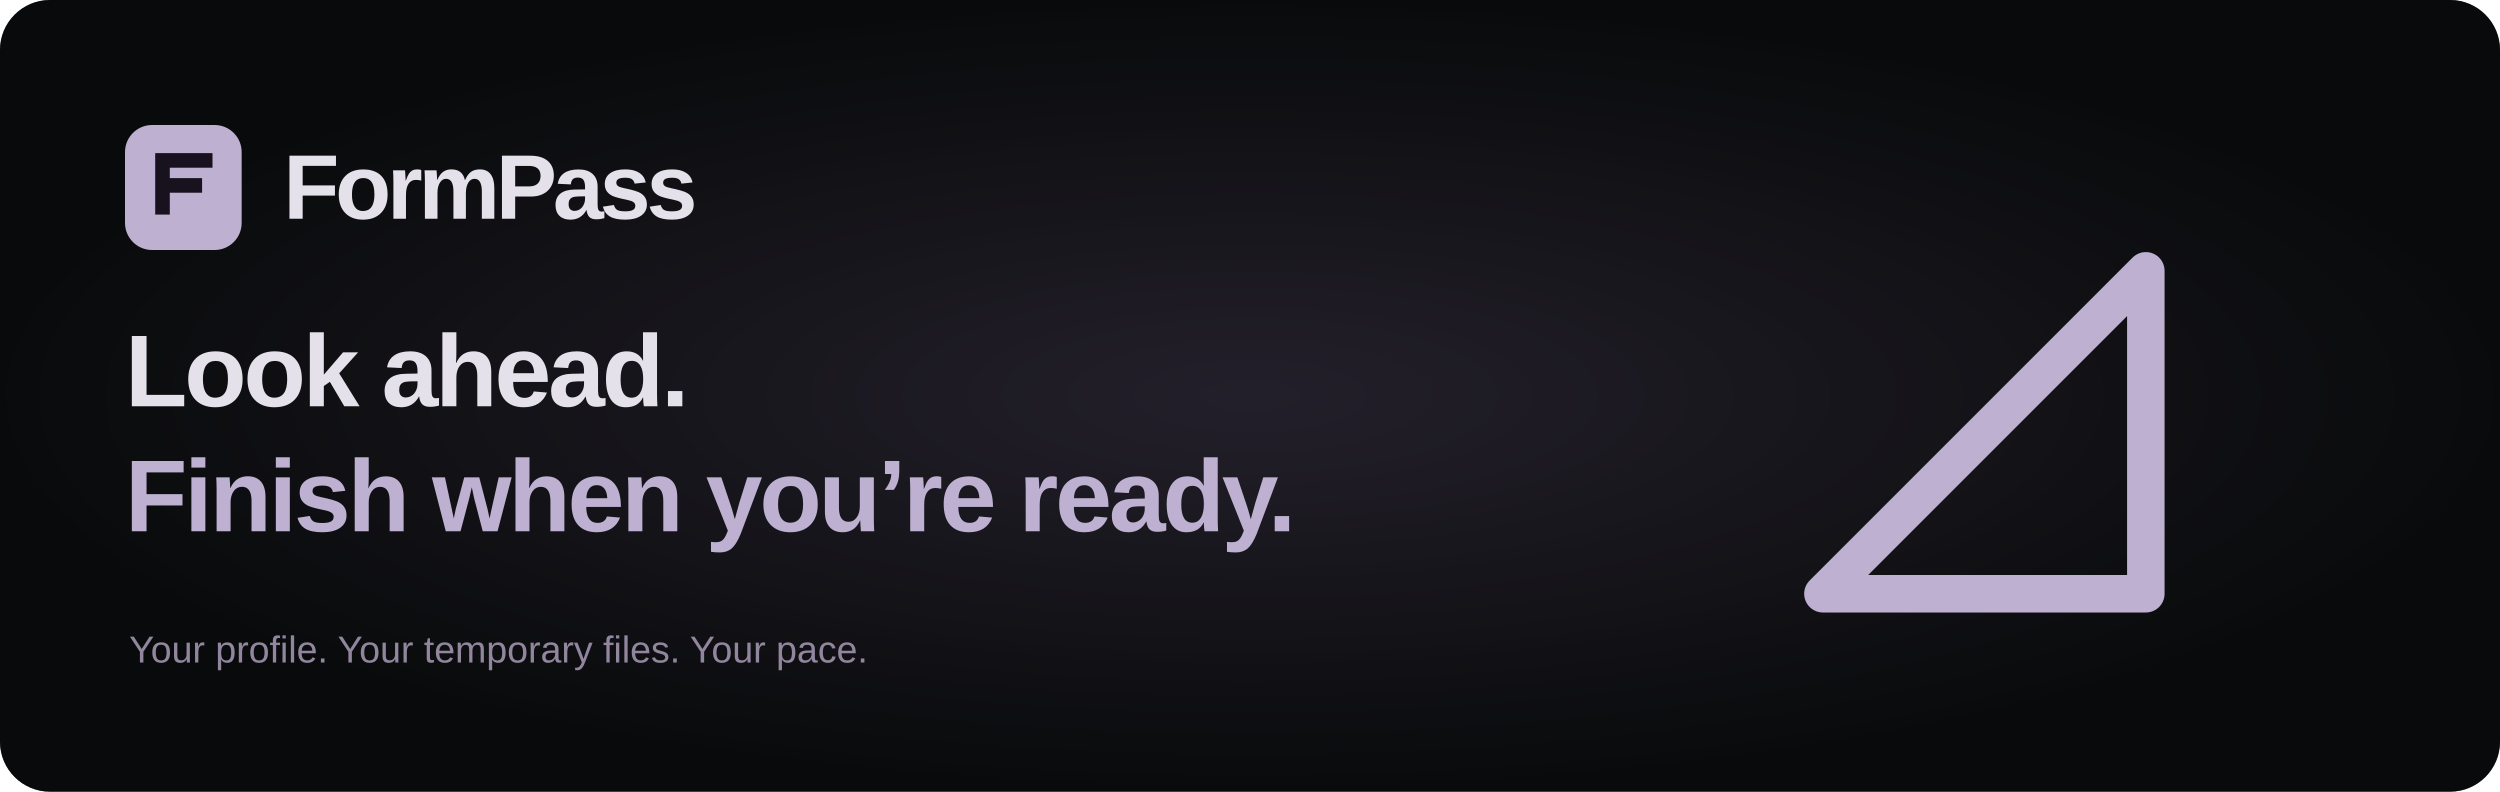
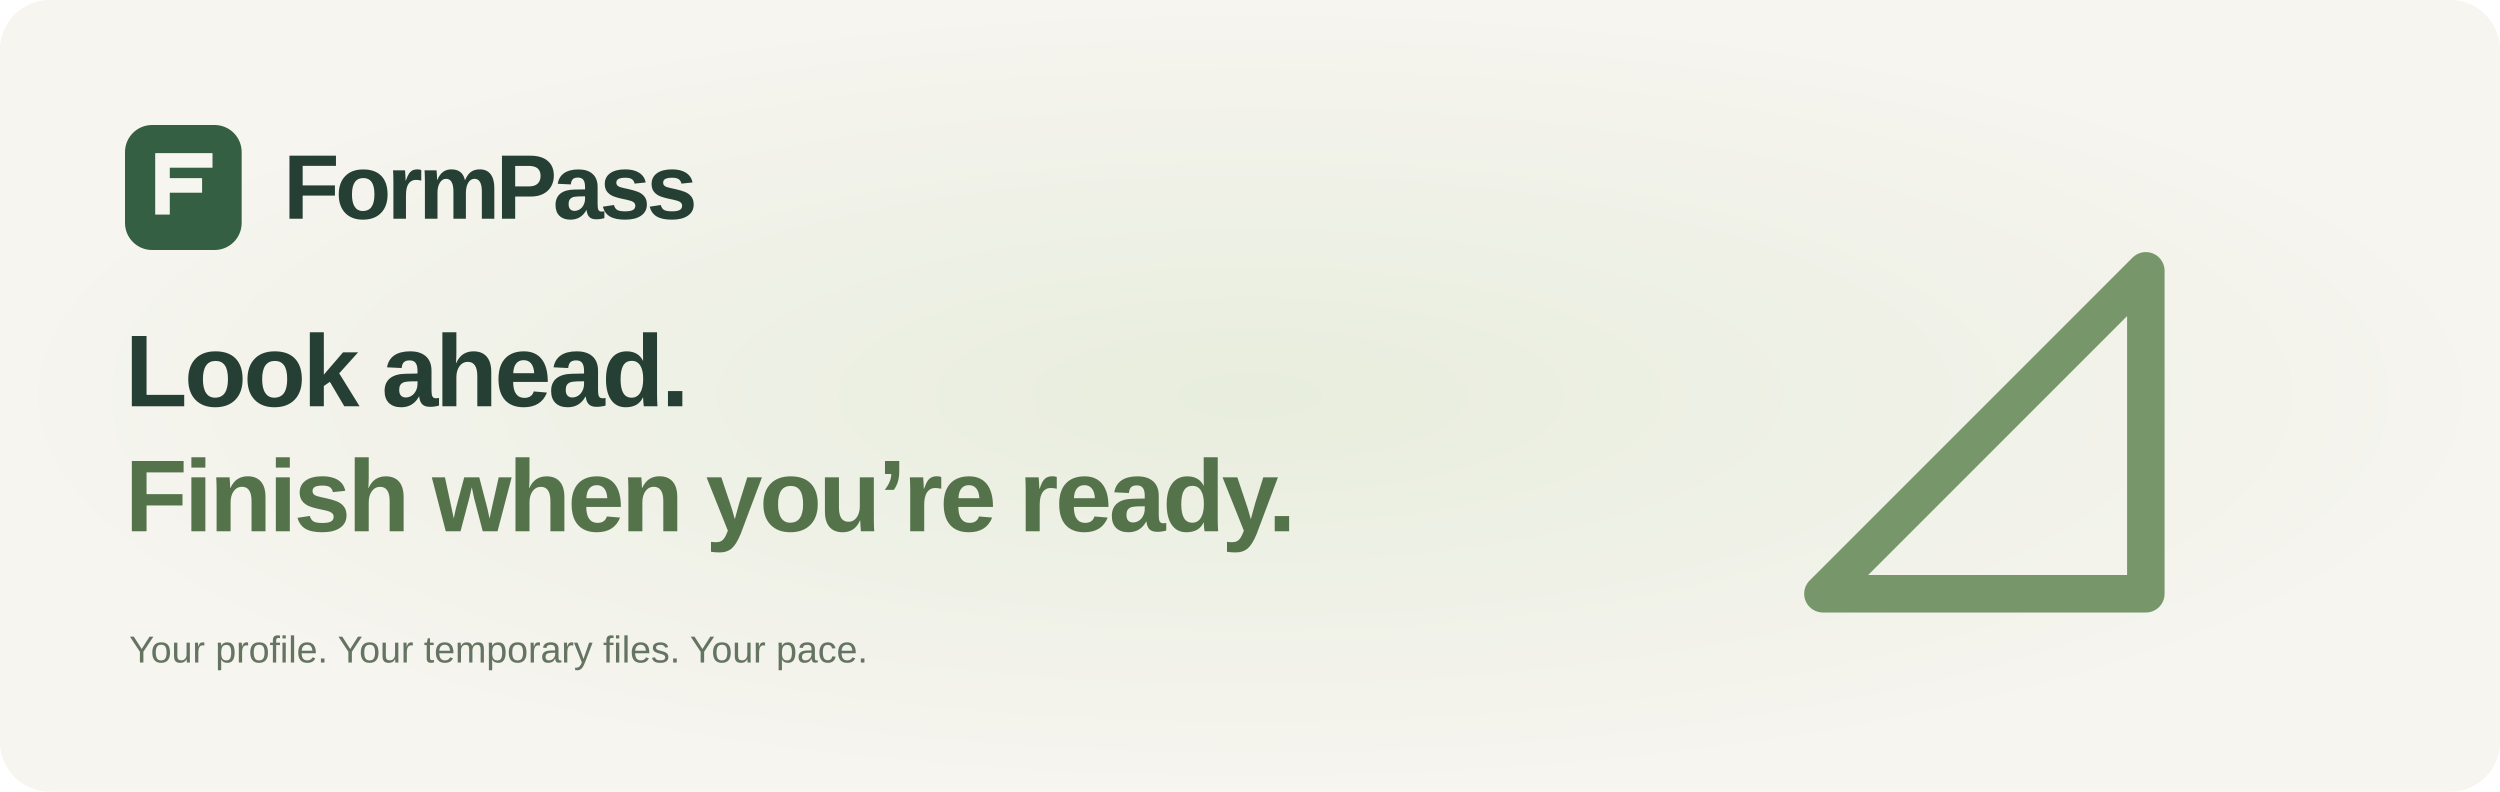
<svg xmlns="http://www.w3.org/2000/svg" width="1200" height="380" viewBox="0 0 1200 380" role="img" aria-label="FormPass. Look ahead. Finish when you're ready.">
  <defs>
    <radialGradient id="glow">
-       <stop stop-color="#393044" />
-       <stop offset="1" stop-color="#090a0c" />
+       <stop stop-color="#dce8ce" />
+       <stop offset="1" stop-color="#f6f5ef" />
    </radialGradient>
  </defs>
-   <rect width="1200" height="380" rx="24" fill="#090a0c" />
+   <rect width="1200" height="380" rx="24" fill="#f6f5ef" />
  <rect width="1200" height="380" rx="24" fill="url(#glow)" opacity=".55" />
-   <path d="M875 285h155V130m-155 155 155-155" fill="none" stroke="#bdb0d1" stroke-width="18" stroke-linejoin="round" stroke-linecap="round" />
-   <rect x="60" y="60" width="56" height="60" rx="13" fill="#bdb0d1" />
-   <path d="M78 103V77h24m-24 12h19" fill="none" stroke="#17121d" stroke-width="7" />
-   <text x="136" y="105" fill="#e5e1ea" font-family="Segoe UI,Arial,sans-serif" font-size="44" font-weight="700" letter-spacing="-2">FormPass</text>
-   <text x="60" y="195" fill="#e5e1ea" font-family="Segoe UI,Arial,sans-serif" font-size="49" font-weight="600" letter-spacing="-1.5">Look ahead.</text>
-   <text x="60" y="255" fill="#bdb0d1" font-family="Segoe UI,Arial,sans-serif" font-size="49" font-weight="600" letter-spacing="-1.5">Finish when you’re ready.</text>
-   <text x="62" y="318" fill="#92869e" font-family="Segoe UI,Arial,sans-serif" font-size="18">Your profile. Your temporary files. Your pace.</text>
+   <path d="M875 285h155V130m-155 155 155-155" fill="none" stroke="#77966a" stroke-width="18" stroke-linejoin="round" stroke-linecap="round" />
+   <rect x="60" y="60" width="56" height="60" rx="13" fill="#355f43" />
+   <path d="M78 103V77h24m-24 12h19" fill="none" stroke="#f6f5ef" stroke-width="7" />
+   <text x="136" y="105" fill="#263f34" font-family="Segoe UI,Arial,sans-serif" font-size="44" font-weight="700" letter-spacing="-2">FormPass</text>
+   <text x="60" y="195" fill="#263f34" font-family="Segoe UI,Arial,sans-serif" font-size="49" font-weight="600" letter-spacing="-1.5">Look ahead.</text>
+   <text x="60" y="255" fill="#55734b" font-family="Segoe UI,Arial,sans-serif" font-size="49" font-weight="600" letter-spacing="-1.5">Finish when you’re ready.</text>
+   <text x="62" y="318" fill="#647461" font-family="Segoe UI,Arial,sans-serif" font-size="18">Your profile. Your temporary files. Your pace.</text>
</svg>
